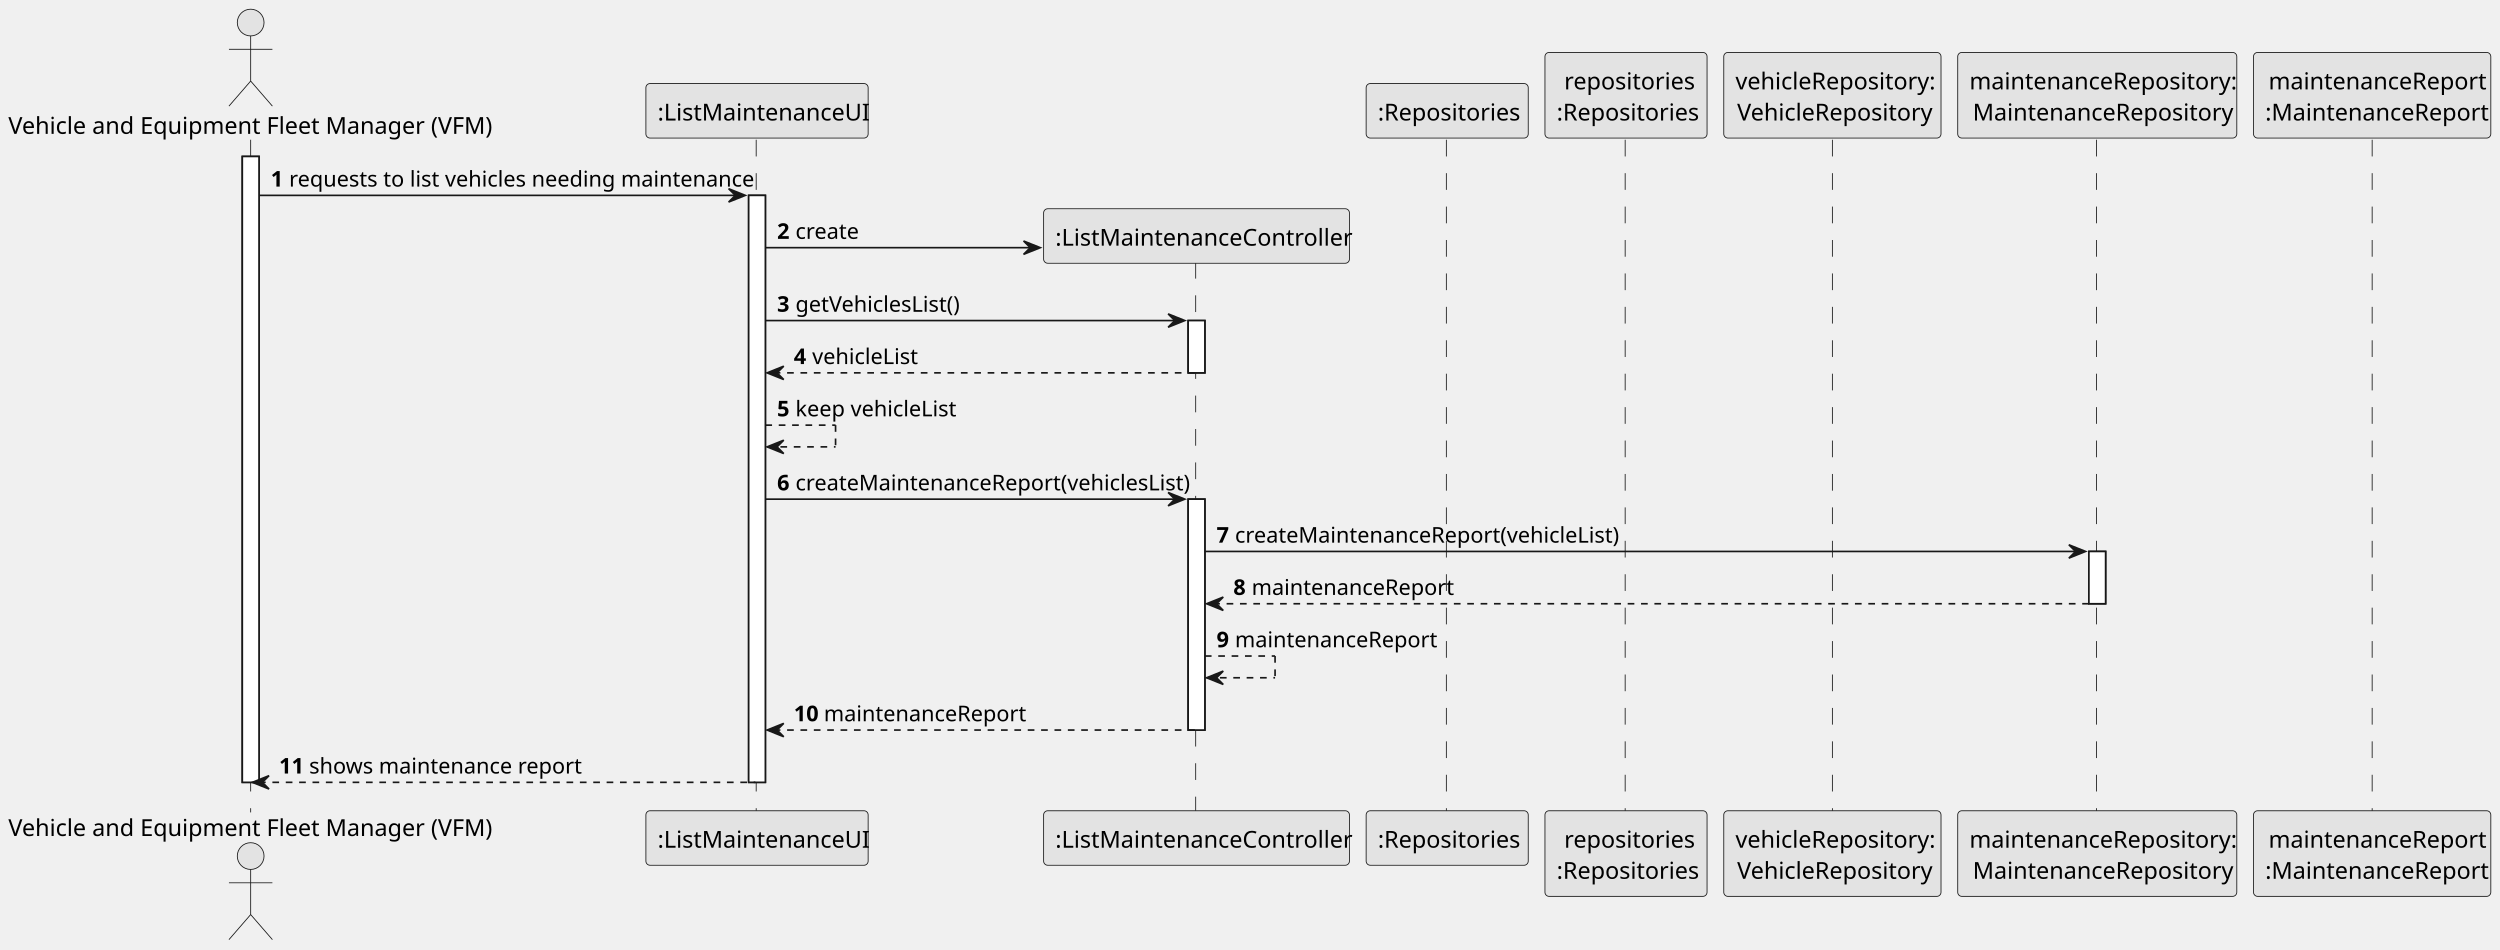
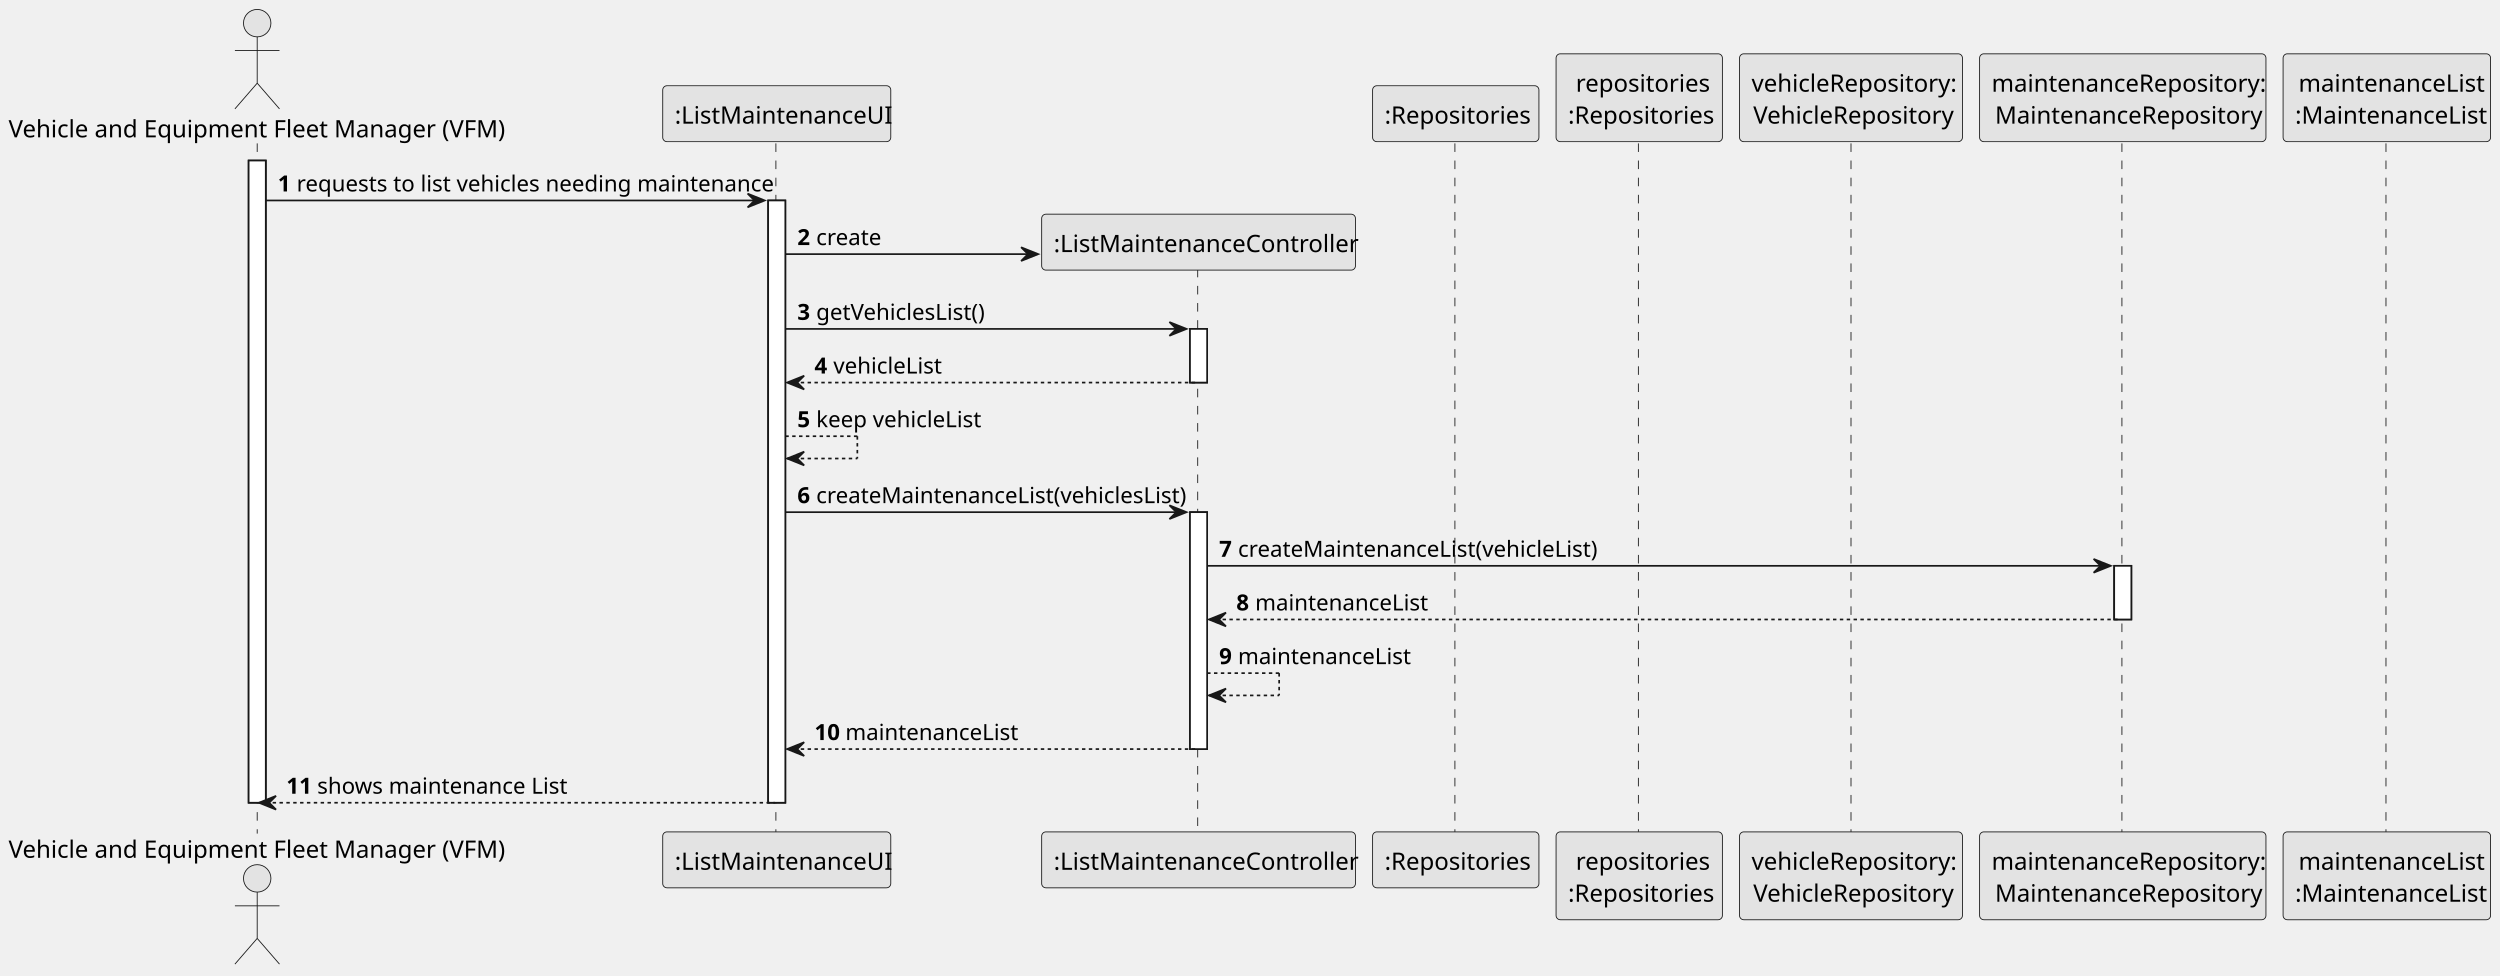
- <svg xmlns="http://www.w3.org/2000/svg" contentStyleType="text/css" height="284.5px" preserveAspectRatio="none" style="width:748px;height:284px;background:#FFFFFF;" version="1.1" viewBox="0 0 748 284" width="748px" zoomAndPan="magnify">
+ <svg xmlns="http://www.w3.org/2000/svg" contentStyleType="text/css" height="569px" preserveAspectRatio="none" style="width:1458px;height:569px;background:#FFFFFF;" version="1.1" viewBox="0 0 1458 569" width="1458px" zoomAndPan="magnify">
  <defs />
  <g>
-     <rect fill="#FFFFFF" height="187.266" style="stroke:#181818;stroke-width:0.5;" width="5" x="72.5" y="46.81" />
-     <rect fill="#FFFFFF" height="175.62" style="stroke:#181818;stroke-width:0.5;" width="5" x="224" y="58.456" />
-     <rect fill="#FFFFFF" height="15.646" style="stroke:#181818;stroke-width:0.5;" width="5" x="355.5" y="95.912" />
-     <rect fill="#FFFFFF" height="69.082" style="stroke:#181818;stroke-width:0.5;" width="5" x="355.5" y="149.349" />
-     <rect fill="#FFFFFF" height="15.646" style="stroke:#181818;stroke-width:0.5;" width="5" x="625" y="164.994" />
-     <line style="stroke:#181818;stroke-width:0.25;stroke-dasharray:5.0,5.0;" x1="75" x2="75" y1="41.81" y2="243.076" />
-     <line style="stroke:#181818;stroke-width:0.25;stroke-dasharray:5.0,5.0;" x1="226.25" x2="226.25" y1="41.81" y2="243.076" />
-     <line style="stroke:#181818;stroke-width:0.25;stroke-dasharray:5.0,5.0;" x1="357.75" x2="357.75" y1="78.361" y2="243.076" />
-     <line style="stroke:#181818;stroke-width:0.25;stroke-dasharray:5.0,5.0;" x1="432.75" x2="432.75" y1="41.81" y2="243.076" />
-     <line style="stroke:#181818;stroke-width:0.25;stroke-dasharray:5.0,5.0;" x1="486.25" x2="486.25" y1="41.81" y2="243.076" />
-     <line style="stroke:#181818;stroke-width:0.25;stroke-dasharray:5.0,5.0;" x1="548.25" x2="548.25" y1="41.81" y2="243.076" />
-     <line style="stroke:#181818;stroke-width:0.25;stroke-dasharray:5.0,5.0;" x1="627.25" x2="627.25" y1="41.81" y2="243.076" />
-     <line style="stroke:#181818;stroke-width:0.25;stroke-dasharray:5.0,5.0;" x1="709.75" x2="709.75" y1="41.81" y2="243.076" />
-     <text fill="#000000" font-family="sans-serif" font-size="7" lengthAdjust="spacing" textLength="142" x="2.5" y="40.054">Vehicle and Equipment Fleet Manager (VFM)</text>
-     <ellipse cx="75" cy="6.75" fill="#E3E3E3" rx="4" ry="4" style="stroke:#181818;stroke-width:0.25;" />
-     <path d="M75,10.75 L75,24.25 M68.5,14.75 L81.5,14.75 M75,24.25 L68.5,31.75 M75,24.25 L81.5,31.75 " fill="none" style="stroke:#181818;stroke-width:0.25;" />
-     <text fill="#000000" font-family="sans-serif" font-size="7" lengthAdjust="spacing" textLength="142" x="2.5" y="250.13">Vehicle and Equipment Fleet Manager (VFM)</text>
-     <ellipse cx="75" cy="256.137" fill="#E3E3E3" rx="4" ry="4" style="stroke:#181818;stroke-width:0.25;" />
-     <path d="M75,260.137 L75,273.637 M68.5,264.137 L81.5,264.137 M75,273.637 L68.5,281.137 M75,273.637 L81.5,281.137 " fill="none" style="stroke:#181818;stroke-width:0.25;" />
-     <rect fill="#E3E3E3" height="16.311" rx="1.25" ry="1.25" style="stroke:#181818;stroke-width:0.25;" width="66.5" x="193.25" y="25" />
-     <text fill="#000000" font-family="sans-serif" font-size="7" lengthAdjust="spacing" textLength="59.5" x="196.75" y="36.054">:ListMaintenanceUI</text>
-     <rect fill="#E3E3E3" height="16.311" rx="1.25" ry="1.25" style="stroke:#181818;stroke-width:0.25;" width="66.5" x="193.25" y="242.576" />
-     <text fill="#000000" font-family="sans-serif" font-size="7" lengthAdjust="spacing" textLength="59.5" x="196.75" y="253.63">:ListMaintenanceUI</text>
-     <rect fill="#E3E3E3" height="16.311" rx="1.25" ry="1.25" style="stroke:#181818;stroke-width:0.25;" width="91.5" x="312.25" y="242.576" />
-     <text fill="#000000" font-family="sans-serif" font-size="7" lengthAdjust="spacing" textLength="84.5" x="315.75" y="253.63">:ListMaintenanceController</text>
-     <rect fill="#E3E3E3" height="16.311" rx="1.25" ry="1.25" style="stroke:#181818;stroke-width:0.25;" width="48.5" x="408.75" y="25" />
-     <text fill="#000000" font-family="sans-serif" font-size="7" lengthAdjust="spacing" textLength="41.5" x="412.25" y="36.054">:Repositories</text>
-     <rect fill="#E3E3E3" height="16.311" rx="1.25" ry="1.25" style="stroke:#181818;stroke-width:0.25;" width="48.5" x="408.75" y="242.576" />
-     <text fill="#000000" font-family="sans-serif" font-size="7" lengthAdjust="spacing" textLength="41.5" x="412.25" y="253.63">:Repositories</text>
-     <rect fill="#E3E3E3" height="25.621" rx="1.25" ry="1.25" style="stroke:#181818;stroke-width:0.25;" width="48.5" x="462.25" y="15.69" />
-     <text fill="#000000" font-family="sans-serif" font-size="7" lengthAdjust="spacing" textLength="37" x="468" y="26.743">repositories</text>
-     <text fill="#000000" font-family="sans-serif" font-size="7" lengthAdjust="spacing" textLength="41.5" x="465.75" y="36.054">:Repositories</text>
-     <rect fill="#E3E3E3" height="25.621" rx="1.25" ry="1.25" style="stroke:#181818;stroke-width:0.25;" width="48.5" x="462.25" y="242.576" />
-     <text fill="#000000" font-family="sans-serif" font-size="7" lengthAdjust="spacing" textLength="37" x="468" y="253.63">repositories</text>
-     <text fill="#000000" font-family="sans-serif" font-size="7" lengthAdjust="spacing" textLength="41.5" x="465.75" y="262.94">:Repositories</text>
-     <rect fill="#E3E3E3" height="25.621" rx="1.25" ry="1.25" style="stroke:#181818;stroke-width:0.25;" width="65" x="515.75" y="15.69" />
-     <text fill="#000000" font-family="sans-serif" font-size="7" lengthAdjust="spacing" textLength="58" x="519.25" y="26.743">vehicleRepository:</text>
-     <text fill="#000000" font-family="sans-serif" font-size="7" lengthAdjust="spacing" textLength="57" x="519.75" y="36.054">VehicleRepository</text>
-     <rect fill="#E3E3E3" height="25.621" rx="1.25" ry="1.25" style="stroke:#181818;stroke-width:0.25;" width="65" x="515.75" y="242.576" />
-     <text fill="#000000" font-family="sans-serif" font-size="7" lengthAdjust="spacing" textLength="58" x="519.25" y="253.63">vehicleRepository:</text>
-     <text fill="#000000" font-family="sans-serif" font-size="7" lengthAdjust="spacing" textLength="57" x="519.75" y="262.94">VehicleRepository</text>
-     <rect fill="#E3E3E3" height="25.621" rx="1.25" ry="1.25" style="stroke:#181818;stroke-width:0.25;" width="83.5" x="585.75" y="15.69" />
-     <text fill="#000000" font-family="sans-serif" font-size="7" lengthAdjust="spacing" textLength="76.5" x="589.25" y="26.743">maintenanceRepository:</text>
-     <text fill="#000000" font-family="sans-serif" font-size="7" lengthAdjust="spacing" textLength="74.5" x="590.25" y="36.054">MaintenanceRepository</text>
-     <rect fill="#E3E3E3" height="25.621" rx="1.25" ry="1.25" style="stroke:#181818;stroke-width:0.25;" width="83.5" x="585.75" y="242.576" />
-     <text fill="#000000" font-family="sans-serif" font-size="7" lengthAdjust="spacing" textLength="76.5" x="589.25" y="253.63">maintenanceRepository:</text>
-     <text fill="#000000" font-family="sans-serif" font-size="7" lengthAdjust="spacing" textLength="74.5" x="590.25" y="262.94">MaintenanceRepository</text>
-     <rect fill="#E3E3E3" height="25.621" rx="1.25" ry="1.25" style="stroke:#181818;stroke-width:0.25;" width="71" x="674.25" y="15.69" />
-     <text fill="#000000" font-family="sans-serif" font-size="7" lengthAdjust="spacing" textLength="62" x="678.75" y="26.743">maintenanceReport</text>
-     <text fill="#000000" font-family="sans-serif" font-size="7" lengthAdjust="spacing" textLength="64" x="677.75" y="36.054">:MaintenanceReport</text>
-     <rect fill="#E3E3E3" height="25.621" rx="1.25" ry="1.25" style="stroke:#181818;stroke-width:0.25;" width="71" x="674.25" y="242.576" />
-     <text fill="#000000" font-family="sans-serif" font-size="7" lengthAdjust="spacing" textLength="62" x="678.75" y="253.63">maintenanceReport</text>
-     <text fill="#000000" font-family="sans-serif" font-size="7" lengthAdjust="spacing" textLength="64" x="677.75" y="262.94">:MaintenanceReport</text>
-     <rect fill="#FFFFFF" height="187.266" style="stroke:#181818;stroke-width:0.5;" width="5" x="72.5" y="46.81" />
-     <rect fill="#FFFFFF" height="175.62" style="stroke:#181818;stroke-width:0.5;" width="5" x="224" y="58.456" />
-     <rect fill="#FFFFFF" height="15.646" style="stroke:#181818;stroke-width:0.5;" width="5" x="355.5" y="95.912" />
-     <rect fill="#FFFFFF" height="69.082" style="stroke:#181818;stroke-width:0.5;" width="5" x="355.5" y="149.349" />
-     <rect fill="#FFFFFF" height="15.646" style="stroke:#181818;stroke-width:0.5;" width="5" x="625" y="164.994" />
-     <polygon fill="#181818" points="218,56.456,223,58.456,218,60.456,220,58.456" style="stroke:#181818;stroke-width:0.5;" />
-     <line style="stroke:#181818;stroke-width:0.5;" x1="77.5" x2="221" y1="58.456" y2="58.456" />
-     <text fill="#000000" font-family="sans-serif" font-size="6.5" font-weight="bold" lengthAdjust="spacing" textLength="3.5" x="81" y="55.825">1</text>
-     <text fill="#000000" font-family="sans-serif" font-size="6.5" lengthAdjust="spacing" textLength="131.5" x="86.5" y="55.825">requests to list vehicles needing maintenance</text>
-     <polygon fill="#181818" points="306.25,72.102,311.25,74.102,306.25,76.102,308.25,74.102" style="stroke:#181818;stroke-width:0.5;" />
-     <line style="stroke:#181818;stroke-width:0.5;" x1="229" x2="309.25" y1="74.102" y2="74.102" />
-     <text fill="#000000" font-family="sans-serif" font-size="6.5" font-weight="bold" lengthAdjust="spacing" textLength="3.5" x="232.5" y="71.47">2</text>
-     <text fill="#000000" font-family="sans-serif" font-size="6.5" lengthAdjust="spacing" textLength="18" x="238" y="71.47">create</text>
-     <rect fill="#E3E3E3" height="16.311" rx="1.25" ry="1.25" style="stroke:#181818;stroke-width:0.25;" width="91.5" x="312.25" y="62.456" />
-     <text fill="#000000" font-family="sans-serif" font-size="7" lengthAdjust="spacing" textLength="84.5" x="315.75" y="73.51">:ListMaintenanceController</text>
-     <polygon fill="#181818" points="349.5,93.912,354.5,95.912,349.5,97.912,351.5,95.912" style="stroke:#181818;stroke-width:0.5;" />
-     <line style="stroke:#181818;stroke-width:0.5;" x1="229" x2="352.5" y1="95.912" y2="95.912" />
-     <text fill="#000000" font-family="sans-serif" font-size="6.5" font-weight="bold" lengthAdjust="spacing" textLength="3.5" x="232.5" y="93.281">3</text>
-     <text fill="#000000" font-family="sans-serif" font-size="6.5" lengthAdjust="spacing" textLength="48.5" x="238" y="93.281">getVehiclesList()</text>
-     <polygon fill="#181818" points="234.5,109.558,229.5,111.558,234.5,113.558,232.5,111.558" style="stroke:#181818;stroke-width:0.5;" />
-     <line style="stroke:#181818;stroke-width:0.5;stroke-dasharray:2.0,2.0;" x1="231.5" x2="357.5" y1="111.558" y2="111.558" />
-     <text fill="#000000" font-family="sans-serif" font-size="6.5" font-weight="bold" lengthAdjust="spacing" textLength="3.5" x="237.5" y="108.926">4</text>
-     <text fill="#000000" font-family="sans-serif" font-size="6.5" lengthAdjust="spacing" textLength="30" x="243" y="108.926">vehicleList</text>
-     <line style="stroke:#181818;stroke-width:0.5;stroke-dasharray:2.0,2.0;" x1="229" x2="250" y1="127.203" y2="127.203" />
-     <line style="stroke:#181818;stroke-width:0.5;stroke-dasharray:2.0,2.0;" x1="250" x2="250" y1="127.203" y2="133.703" />
-     <line style="stroke:#181818;stroke-width:0.5;stroke-dasharray:2.0,2.0;" x1="229.5" x2="250" y1="133.703" y2="133.703" />
-     <polygon fill="#181818" points="234.5,131.703,229.5,133.703,234.5,135.703,232.5,133.703" style="stroke:#181818;stroke-width:0.5;" />
-     <text fill="#000000" font-family="sans-serif" font-size="6.5" font-weight="bold" lengthAdjust="spacing" textLength="3.5" x="232.5" y="124.572">5</text>
-     <text fill="#000000" font-family="sans-serif" font-size="6.5" lengthAdjust="spacing" textLength="46" x="238" y="124.572">keep vehicleList</text>
-     <polygon fill="#181818" points="349.5,147.349,354.5,149.349,349.5,151.349,351.5,149.349" style="stroke:#181818;stroke-width:0.5;" />
-     <line style="stroke:#181818;stroke-width:0.5;" x1="229" x2="352.5" y1="149.349" y2="149.349" />
-     <text fill="#000000" font-family="sans-serif" font-size="6.5" font-weight="bold" lengthAdjust="spacing" textLength="3.5" x="232.5" y="146.717">6</text>
-     <text fill="#000000" font-family="sans-serif" font-size="6.5" lengthAdjust="spacing" textLength="111.5" x="238" y="146.717">createMaintenanceReport(vehiclesList)</text>
-     <polygon fill="#181818" points="619,162.994,624,164.994,619,166.994,621,164.994" style="stroke:#181818;stroke-width:0.5;" />
-     <line style="stroke:#181818;stroke-width:0.5;" x1="360.5" x2="622" y1="164.994" y2="164.994" />
-     <text fill="#000000" font-family="sans-serif" font-size="6.5" font-weight="bold" lengthAdjust="spacing" textLength="3.5" x="364" y="162.363">7</text>
-     <text fill="#000000" font-family="sans-serif" font-size="6.5" lengthAdjust="spacing" textLength="108" x="369.5" y="162.363">createMaintenanceReport(vehicleList)</text>
-     <polygon fill="#181818" points="366,178.64,361,180.64,366,182.64,364,180.64" style="stroke:#181818;stroke-width:0.5;" />
-     <line style="stroke:#181818;stroke-width:0.5;stroke-dasharray:2.0,2.0;" x1="363" x2="627" y1="180.64" y2="180.64" />
-     <text fill="#000000" font-family="sans-serif" font-size="6.5" font-weight="bold" lengthAdjust="spacing" textLength="3.5" x="369" y="178.008">8</text>
-     <text fill="#000000" font-family="sans-serif" font-size="6.5" lengthAdjust="spacing" textLength="56" x="374.5" y="178.008">maintenanceReport</text>
-     <line style="stroke:#181818;stroke-width:0.5;stroke-dasharray:2.0,2.0;" x1="360.5" x2="381.5" y1="196.285" y2="196.285" />
-     <line style="stroke:#181818;stroke-width:0.5;stroke-dasharray:2.0,2.0;" x1="381.5" x2="381.5" y1="196.285" y2="202.785" />
-     <line style="stroke:#181818;stroke-width:0.5;stroke-dasharray:2.0,2.0;" x1="361" x2="381.5" y1="202.785" y2="202.785" />
-     <polygon fill="#181818" points="366,200.785,361,202.785,366,204.785,364,202.785" style="stroke:#181818;stroke-width:0.5;" />
-     <text fill="#000000" font-family="sans-serif" font-size="6.5" font-weight="bold" lengthAdjust="spacing" textLength="3.5" x="364" y="193.654">9</text>
-     <text fill="#000000" font-family="sans-serif" font-size="6.5" lengthAdjust="spacing" textLength="56" x="369.5" y="193.654">maintenanceReport</text>
-     <polygon fill="#181818" points="234.5,216.431,229.5,218.431,234.5,220.431,232.5,218.431" style="stroke:#181818;stroke-width:0.5;" />
-     <line style="stroke:#181818;stroke-width:0.5;stroke-dasharray:2.0,2.0;" x1="231.5" x2="357.5" y1="218.431" y2="218.431" />
-     <text fill="#000000" font-family="sans-serif" font-size="6.5" font-weight="bold" lengthAdjust="spacing" textLength="7" x="237.5" y="215.799">10</text>
-     <text fill="#000000" font-family="sans-serif" font-size="6.5" lengthAdjust="spacing" textLength="56" x="246.5" y="215.799">maintenanceReport</text>
-     <polygon fill="#181818" points="80.5,232.076,75.5,234.076,80.5,236.076,78.5,234.076" style="stroke:#181818;stroke-width:0.5;" />
-     <line style="stroke:#181818;stroke-width:0.5;stroke-dasharray:2.0,2.0;" x1="77.5" x2="226" y1="234.076" y2="234.076" />
-     <text fill="#000000" font-family="sans-serif" font-size="6.5" font-weight="bold" lengthAdjust="spacing" textLength="7" x="83.5" y="231.445">11</text>
-     <text fill="#000000" font-family="sans-serif" font-size="6.5" lengthAdjust="spacing" textLength="76" x="92.5" y="231.445">shows maintenance report</text>
+     <rect fill="#FFFFFF" height="374.531" style="stroke:#181818;stroke-width:1.0;" width="10" x="145" y="93.621" />
+     <rect fill="#FFFFFF" height="351.24" style="stroke:#181818;stroke-width:1.0;" width="10" x="448" y="116.912" />
+     <rect fill="#FFFFFF" height="31.291" style="stroke:#181818;stroke-width:1.0;" width="10" x="694" y="191.824" />
+     <rect fill="#FFFFFF" height="138.164" style="stroke:#181818;stroke-width:1.0;" width="10" x="694" y="298.697" />
+     <rect fill="#FFFFFF" height="31.291" style="stroke:#181818;stroke-width:1.0;" width="10" x="1233" y="329.988" />
+     <line style="stroke:#181818;stroke-width:0.5;stroke-dasharray:5.0,5.0;" x1="150" x2="150" y1="83.621" y2="486.152" />
+     <line style="stroke:#181818;stroke-width:0.5;stroke-dasharray:5.0,5.0;" x1="452.5" x2="452.5" y1="83.621" y2="486.152" />
+     <line style="stroke:#181818;stroke-width:0.5;stroke-dasharray:5.0,5.0;" x1="698.5" x2="698.5" y1="156.723" y2="486.152" />
+     <line style="stroke:#181818;stroke-width:0.5;stroke-dasharray:5.0,5.0;" x1="848.5" x2="848.5" y1="83.621" y2="486.152" />
+     <line style="stroke:#181818;stroke-width:0.5;stroke-dasharray:5.0,5.0;" x1="955.5" x2="955.5" y1="83.621" y2="486.152" />
+     <line style="stroke:#181818;stroke-width:0.5;stroke-dasharray:5.0,5.0;" x1="1079.5" x2="1079.5" y1="83.621" y2="486.152" />
+     <line style="stroke:#181818;stroke-width:0.5;stroke-dasharray:5.0,5.0;" x1="1237.5" x2="1237.5" y1="83.621" y2="486.152" />
+     <line style="stroke:#181818;stroke-width:0.5;stroke-dasharray:5.0,5.0;" x1="1391.5" x2="1391.5" y1="83.621" y2="486.152" />
+     <text fill="#000000" font-family="sans-serif" font-size="14" lengthAdjust="spacing" textLength="284" x="5" y="80.107">Vehicle and Equipment Fleet Manager (VFM)</text>
+     <ellipse cx="150" cy="13.5" fill="#E3E3E3" rx="8" ry="8" style="stroke:#181818;stroke-width:0.5;" />
+     <path d="M150,21.5 L150,48.5 M137,29.5 L163,29.5 M150,48.5 L137,63.5 M150,48.5 L163,63.5 " fill="none" style="stroke:#181818;stroke-width:0.5;" />
+     <text fill="#000000" font-family="sans-serif" font-size="14" lengthAdjust="spacing" textLength="284" x="5" y="500.26">Vehicle and Equipment Fleet Manager (VFM)</text>
+     <ellipse cx="150" cy="512.273" fill="#E3E3E3" rx="8" ry="8" style="stroke:#181818;stroke-width:0.5;" />
+     <path d="M150,520.273 L150,547.273 M137,528.273 L163,528.273 M150,547.273 L137,562.273 M150,547.273 L163,562.273 " fill="none" style="stroke:#181818;stroke-width:0.5;" />
+     <rect fill="#E3E3E3" height="32.621" rx="2.5" ry="2.5" style="stroke:#181818;stroke-width:0.5;" width="133" x="386.5" y="50" />
+     <text fill="#000000" font-family="sans-serif" font-size="14" lengthAdjust="spacing" textLength="119" x="393.5" y="72.107">:ListMaintenanceUI</text>
+     <rect fill="#E3E3E3" height="32.621" rx="2.5" ry="2.5" style="stroke:#181818;stroke-width:0.5;" width="133" x="386.5" y="485.152" />
+     <text fill="#000000" font-family="sans-serif" font-size="14" lengthAdjust="spacing" textLength="119" x="393.5" y="507.26">:ListMaintenanceUI</text>
+     <rect fill="#E3E3E3" height="32.621" rx="2.5" ry="2.5" style="stroke:#181818;stroke-width:0.5;" width="183" x="607.5" y="485.152" />
+     <text fill="#000000" font-family="sans-serif" font-size="14" lengthAdjust="spacing" textLength="169" x="614.5" y="507.26">:ListMaintenanceController</text>
+     <rect fill="#E3E3E3" height="32.621" rx="2.5" ry="2.5" style="stroke:#181818;stroke-width:0.5;" width="97" x="800.5" y="50" />
+     <text fill="#000000" font-family="sans-serif" font-size="14" lengthAdjust="spacing" textLength="83" x="807.5" y="72.107">:Repositories</text>
+     <rect fill="#E3E3E3" height="32.621" rx="2.5" ry="2.5" style="stroke:#181818;stroke-width:0.5;" width="97" x="800.5" y="485.152" />
+     <text fill="#000000" font-family="sans-serif" font-size="14" lengthAdjust="spacing" textLength="83" x="807.5" y="507.26">:Repositories</text>
+     <rect fill="#E3E3E3" height="51.242" rx="2.5" ry="2.5" style="stroke:#181818;stroke-width:0.5;" width="97" x="907.5" y="31.379" />
+     <text fill="#000000" font-family="sans-serif" font-size="14" lengthAdjust="spacing" textLength="74" x="919" y="53.486">repositories</text>
+     <text fill="#000000" font-family="sans-serif" font-size="14" lengthAdjust="spacing" textLength="83" x="914.5" y="72.107">:Repositories</text>
+     <rect fill="#E3E3E3" height="51.242" rx="2.5" ry="2.5" style="stroke:#181818;stroke-width:0.5;" width="97" x="907.5" y="485.152" />
+     <text fill="#000000" font-family="sans-serif" font-size="14" lengthAdjust="spacing" textLength="74" x="919" y="507.26">repositories</text>
+     <text fill="#000000" font-family="sans-serif" font-size="14" lengthAdjust="spacing" textLength="83" x="914.5" y="525.881">:Repositories</text>
+     <rect fill="#E3E3E3" height="51.242" rx="2.5" ry="2.5" style="stroke:#181818;stroke-width:0.5;" width="130" x="1014.5" y="31.379" />
+     <text fill="#000000" font-family="sans-serif" font-size="14" lengthAdjust="spacing" textLength="116" x="1021.5" y="53.486">vehicleRepository:</text>
+     <text fill="#000000" font-family="sans-serif" font-size="14" lengthAdjust="spacing" textLength="114" x="1022.5" y="72.107">VehicleRepository</text>
+     <rect fill="#E3E3E3" height="51.242" rx="2.5" ry="2.5" style="stroke:#181818;stroke-width:0.5;" width="130" x="1014.5" y="485.152" />
+     <text fill="#000000" font-family="sans-serif" font-size="14" lengthAdjust="spacing" textLength="116" x="1021.5" y="507.26">vehicleRepository:</text>
+     <text fill="#000000" font-family="sans-serif" font-size="14" lengthAdjust="spacing" textLength="114" x="1022.5" y="525.881">VehicleRepository</text>
+     <rect fill="#E3E3E3" height="51.242" rx="2.5" ry="2.5" style="stroke:#181818;stroke-width:0.5;" width="167" x="1154.5" y="31.379" />
+     <text fill="#000000" font-family="sans-serif" font-size="14" lengthAdjust="spacing" textLength="153" x="1161.5" y="53.486">maintenanceRepository:</text>
+     <text fill="#000000" font-family="sans-serif" font-size="14" lengthAdjust="spacing" textLength="149" x="1163.5" y="72.107">MaintenanceRepository</text>
+     <rect fill="#E3E3E3" height="51.242" rx="2.5" ry="2.5" style="stroke:#181818;stroke-width:0.5;" width="167" x="1154.5" y="485.152" />
+     <text fill="#000000" font-family="sans-serif" font-size="14" lengthAdjust="spacing" textLength="153" x="1161.5" y="507.26">maintenanceRepository:</text>
+     <text fill="#000000" font-family="sans-serif" font-size="14" lengthAdjust="spacing" textLength="149" x="1163.5" y="525.881">MaintenanceRepository</text>
+     <rect fill="#E3E3E3" height="51.242" rx="2.5" ry="2.5" style="stroke:#181818;stroke-width:0.5;" width="121" x="1331.5" y="31.379" />
+     <text fill="#000000" font-family="sans-serif" font-size="14" lengthAdjust="spacing" textLength="103" x="1340.5" y="53.486">maintenanceList</text>
+     <text fill="#000000" font-family="sans-serif" font-size="14" lengthAdjust="spacing" textLength="107" x="1338.5" y="72.107">:MaintenanceList</text>
+     <rect fill="#E3E3E3" height="51.242" rx="2.5" ry="2.5" style="stroke:#181818;stroke-width:0.5;" width="121" x="1331.5" y="485.152" />
+     <text fill="#000000" font-family="sans-serif" font-size="14" lengthAdjust="spacing" textLength="103" x="1340.5" y="507.26">maintenanceList</text>
+     <text fill="#000000" font-family="sans-serif" font-size="14" lengthAdjust="spacing" textLength="107" x="1338.5" y="525.881">:MaintenanceList</text>
+     <rect fill="#FFFFFF" height="374.531" style="stroke:#181818;stroke-width:1.0;" width="10" x="145" y="93.621" />
+     <rect fill="#FFFFFF" height="351.24" style="stroke:#181818;stroke-width:1.0;" width="10" x="448" y="116.912" />
+     <rect fill="#FFFFFF" height="31.291" style="stroke:#181818;stroke-width:1.0;" width="10" x="694" y="191.824" />
+     <rect fill="#FFFFFF" height="138.164" style="stroke:#181818;stroke-width:1.0;" width="10" x="694" y="298.697" />
+     <rect fill="#FFFFFF" height="31.291" style="stroke:#181818;stroke-width:1.0;" width="10" x="1233" y="329.988" />
+     <polygon fill="#181818" points="436,112.912,446,116.912,436,120.912,440,116.912" style="stroke:#181818;stroke-width:1.0;" />
+     <line style="stroke:#181818;stroke-width:1.0;" x1="155" x2="442" y1="116.912" y2="116.912" />
+     <text fill="#000000" font-family="sans-serif" font-size="13" font-weight="bold" lengthAdjust="spacing" textLength="7" x="162" y="111.649">1</text>
+     <text fill="#000000" font-family="sans-serif" font-size="13" lengthAdjust="spacing" textLength="263" x="173" y="111.649">requests to list vehicles needing maintenance</text>
+     <polygon fill="#181818" points="595.5,144.203,605.5,148.203,595.5,152.203,599.5,148.203" style="stroke:#181818;stroke-width:1.0;" />
+     <line style="stroke:#181818;stroke-width:1.0;" x1="458" x2="601.5" y1="148.203" y2="148.203" />
+     <text fill="#000000" font-family="sans-serif" font-size="13" font-weight="bold" lengthAdjust="spacing" textLength="7" x="465" y="142.94">2</text>
+     <text fill="#000000" font-family="sans-serif" font-size="13" lengthAdjust="spacing" textLength="36" x="476" y="142.94">create</text>
+     <rect fill="#E3E3E3" height="32.621" rx="2.5" ry="2.5" style="stroke:#181818;stroke-width:0.5;" width="183" x="607.5" y="124.912" />
+     <text fill="#000000" font-family="sans-serif" font-size="14" lengthAdjust="spacing" textLength="169" x="614.5" y="147.019">:ListMaintenanceController</text>
+     <polygon fill="#181818" points="682,187.824,692,191.824,682,195.824,686,191.824" style="stroke:#181818;stroke-width:1.0;" />
+     <line style="stroke:#181818;stroke-width:1.0;" x1="458" x2="688" y1="191.824" y2="191.824" />
+     <text fill="#000000" font-family="sans-serif" font-size="13" font-weight="bold" lengthAdjust="spacing" textLength="7" x="465" y="186.561">3</text>
+     <text fill="#000000" font-family="sans-serif" font-size="13" lengthAdjust="spacing" textLength="97" x="476" y="186.561">getVehiclesList()</text>
+     <polygon fill="#181818" points="469,219.115,459,223.115,469,227.115,465,223.115" style="stroke:#181818;stroke-width:1.0;" />
+     <line style="stroke:#181818;stroke-width:1.0;stroke-dasharray:2.0,2.0;" x1="463" x2="698" y1="223.115" y2="223.115" />
+     <text fill="#000000" font-family="sans-serif" font-size="13" font-weight="bold" lengthAdjust="spacing" textLength="7" x="475" y="217.852">4</text>
+     <text fill="#000000" font-family="sans-serif" font-size="13" lengthAdjust="spacing" textLength="60" x="486" y="217.852">vehicleList</text>
+     <line style="stroke:#181818;stroke-width:1.0;stroke-dasharray:2.0,2.0;" x1="458" x2="500" y1="254.406" y2="254.406" />
+     <line style="stroke:#181818;stroke-width:1.0;stroke-dasharray:2.0,2.0;" x1="500" x2="500" y1="254.406" y2="267.406" />
+     <line style="stroke:#181818;stroke-width:1.0;stroke-dasharray:2.0,2.0;" x1="459" x2="500" y1="267.406" y2="267.406" />
+     <polygon fill="#181818" points="469,263.406,459,267.406,469,271.406,465,267.406" style="stroke:#181818;stroke-width:1.0;" />
+     <text fill="#000000" font-family="sans-serif" font-size="13" font-weight="bold" lengthAdjust="spacing" textLength="7" x="465" y="249.144">5</text>
+     <text fill="#000000" font-family="sans-serif" font-size="13" lengthAdjust="spacing" textLength="92" x="476" y="249.144">keep vehicleList</text>
+     <polygon fill="#181818" points="682,294.697,692,298.697,682,302.697,686,298.697" style="stroke:#181818;stroke-width:1.0;" />
+     <line style="stroke:#181818;stroke-width:1.0;" x1="458" x2="688" y1="298.697" y2="298.697" />
+     <text fill="#000000" font-family="sans-serif" font-size="13" font-weight="bold" lengthAdjust="spacing" textLength="7" x="465" y="293.435">6</text>
+     <text fill="#000000" font-family="sans-serif" font-size="13" lengthAdjust="spacing" textLength="206" x="476" y="293.435">createMaintenanceList(vehiclesList)</text>
+     <polygon fill="#181818" points="1221,325.988,1231,329.988,1221,333.988,1225,329.988" style="stroke:#181818;stroke-width:1.0;" />
+     <line style="stroke:#181818;stroke-width:1.0;" x1="704" x2="1227" y1="329.988" y2="329.988" />
+     <text fill="#000000" font-family="sans-serif" font-size="13" font-weight="bold" lengthAdjust="spacing" textLength="7" x="711" y="324.726">7</text>
+     <text fill="#000000" font-family="sans-serif" font-size="13" lengthAdjust="spacing" textLength="199" x="722" y="324.726">createMaintenanceList(vehicleList)</text>
+     <polygon fill="#181818" points="715,357.279,705,361.279,715,365.279,711,361.279" style="stroke:#181818;stroke-width:1.0;" />
+     <line style="stroke:#181818;stroke-width:1.0;stroke-dasharray:2.0,2.0;" x1="709" x2="1237" y1="361.279" y2="361.279" />
+     <text fill="#000000" font-family="sans-serif" font-size="13" font-weight="bold" lengthAdjust="spacing" textLength="7" x="721" y="356.017">8</text>
+     <text fill="#000000" font-family="sans-serif" font-size="13" lengthAdjust="spacing" textLength="95" x="732" y="356.017">maintenanceList</text>
+     <line style="stroke:#181818;stroke-width:1.0;stroke-dasharray:2.0,2.0;" x1="704" x2="746" y1="392.57" y2="392.57" />
+     <line style="stroke:#181818;stroke-width:1.0;stroke-dasharray:2.0,2.0;" x1="746" x2="746" y1="392.57" y2="405.57" />
+     <line style="stroke:#181818;stroke-width:1.0;stroke-dasharray:2.0,2.0;" x1="705" x2="746" y1="405.57" y2="405.57" />
+     <polygon fill="#181818" points="715,401.57,705,405.57,715,409.57,711,405.57" style="stroke:#181818;stroke-width:1.0;" />
+     <text fill="#000000" font-family="sans-serif" font-size="13" font-weight="bold" lengthAdjust="spacing" textLength="7" x="711" y="387.308">9</text>
+     <text fill="#000000" font-family="sans-serif" font-size="13" lengthAdjust="spacing" textLength="95" x="722" y="387.308">maintenanceList</text>
+     <polygon fill="#181818" points="469,432.861,459,436.861,469,440.861,465,436.861" style="stroke:#181818;stroke-width:1.0;" />
+     <line style="stroke:#181818;stroke-width:1.0;stroke-dasharray:2.0,2.0;" x1="463" x2="698" y1="436.861" y2="436.861" />
+     <text fill="#000000" font-family="sans-serif" font-size="13" font-weight="bold" lengthAdjust="spacing" textLength="14" x="475" y="431.599">10</text>
+     <text fill="#000000" font-family="sans-serif" font-size="13" lengthAdjust="spacing" textLength="95" x="493" y="431.599">maintenanceList</text>
+     <polygon fill="#181818" points="161,464.152,151,468.152,161,472.152,157,468.152" style="stroke:#181818;stroke-width:1.0;" />
+     <line style="stroke:#181818;stroke-width:1.0;stroke-dasharray:2.0,2.0;" x1="155" x2="452" y1="468.152" y2="468.152" />
+     <text fill="#000000" font-family="sans-serif" font-size="13" font-weight="bold" lengthAdjust="spacing" textLength="14" x="167" y="462.89">11</text>
+     <text fill="#000000" font-family="sans-serif" font-size="13" lengthAdjust="spacing" textLength="140" x="185" y="462.89">shows maintenance List</text>
  </g>
</svg>
